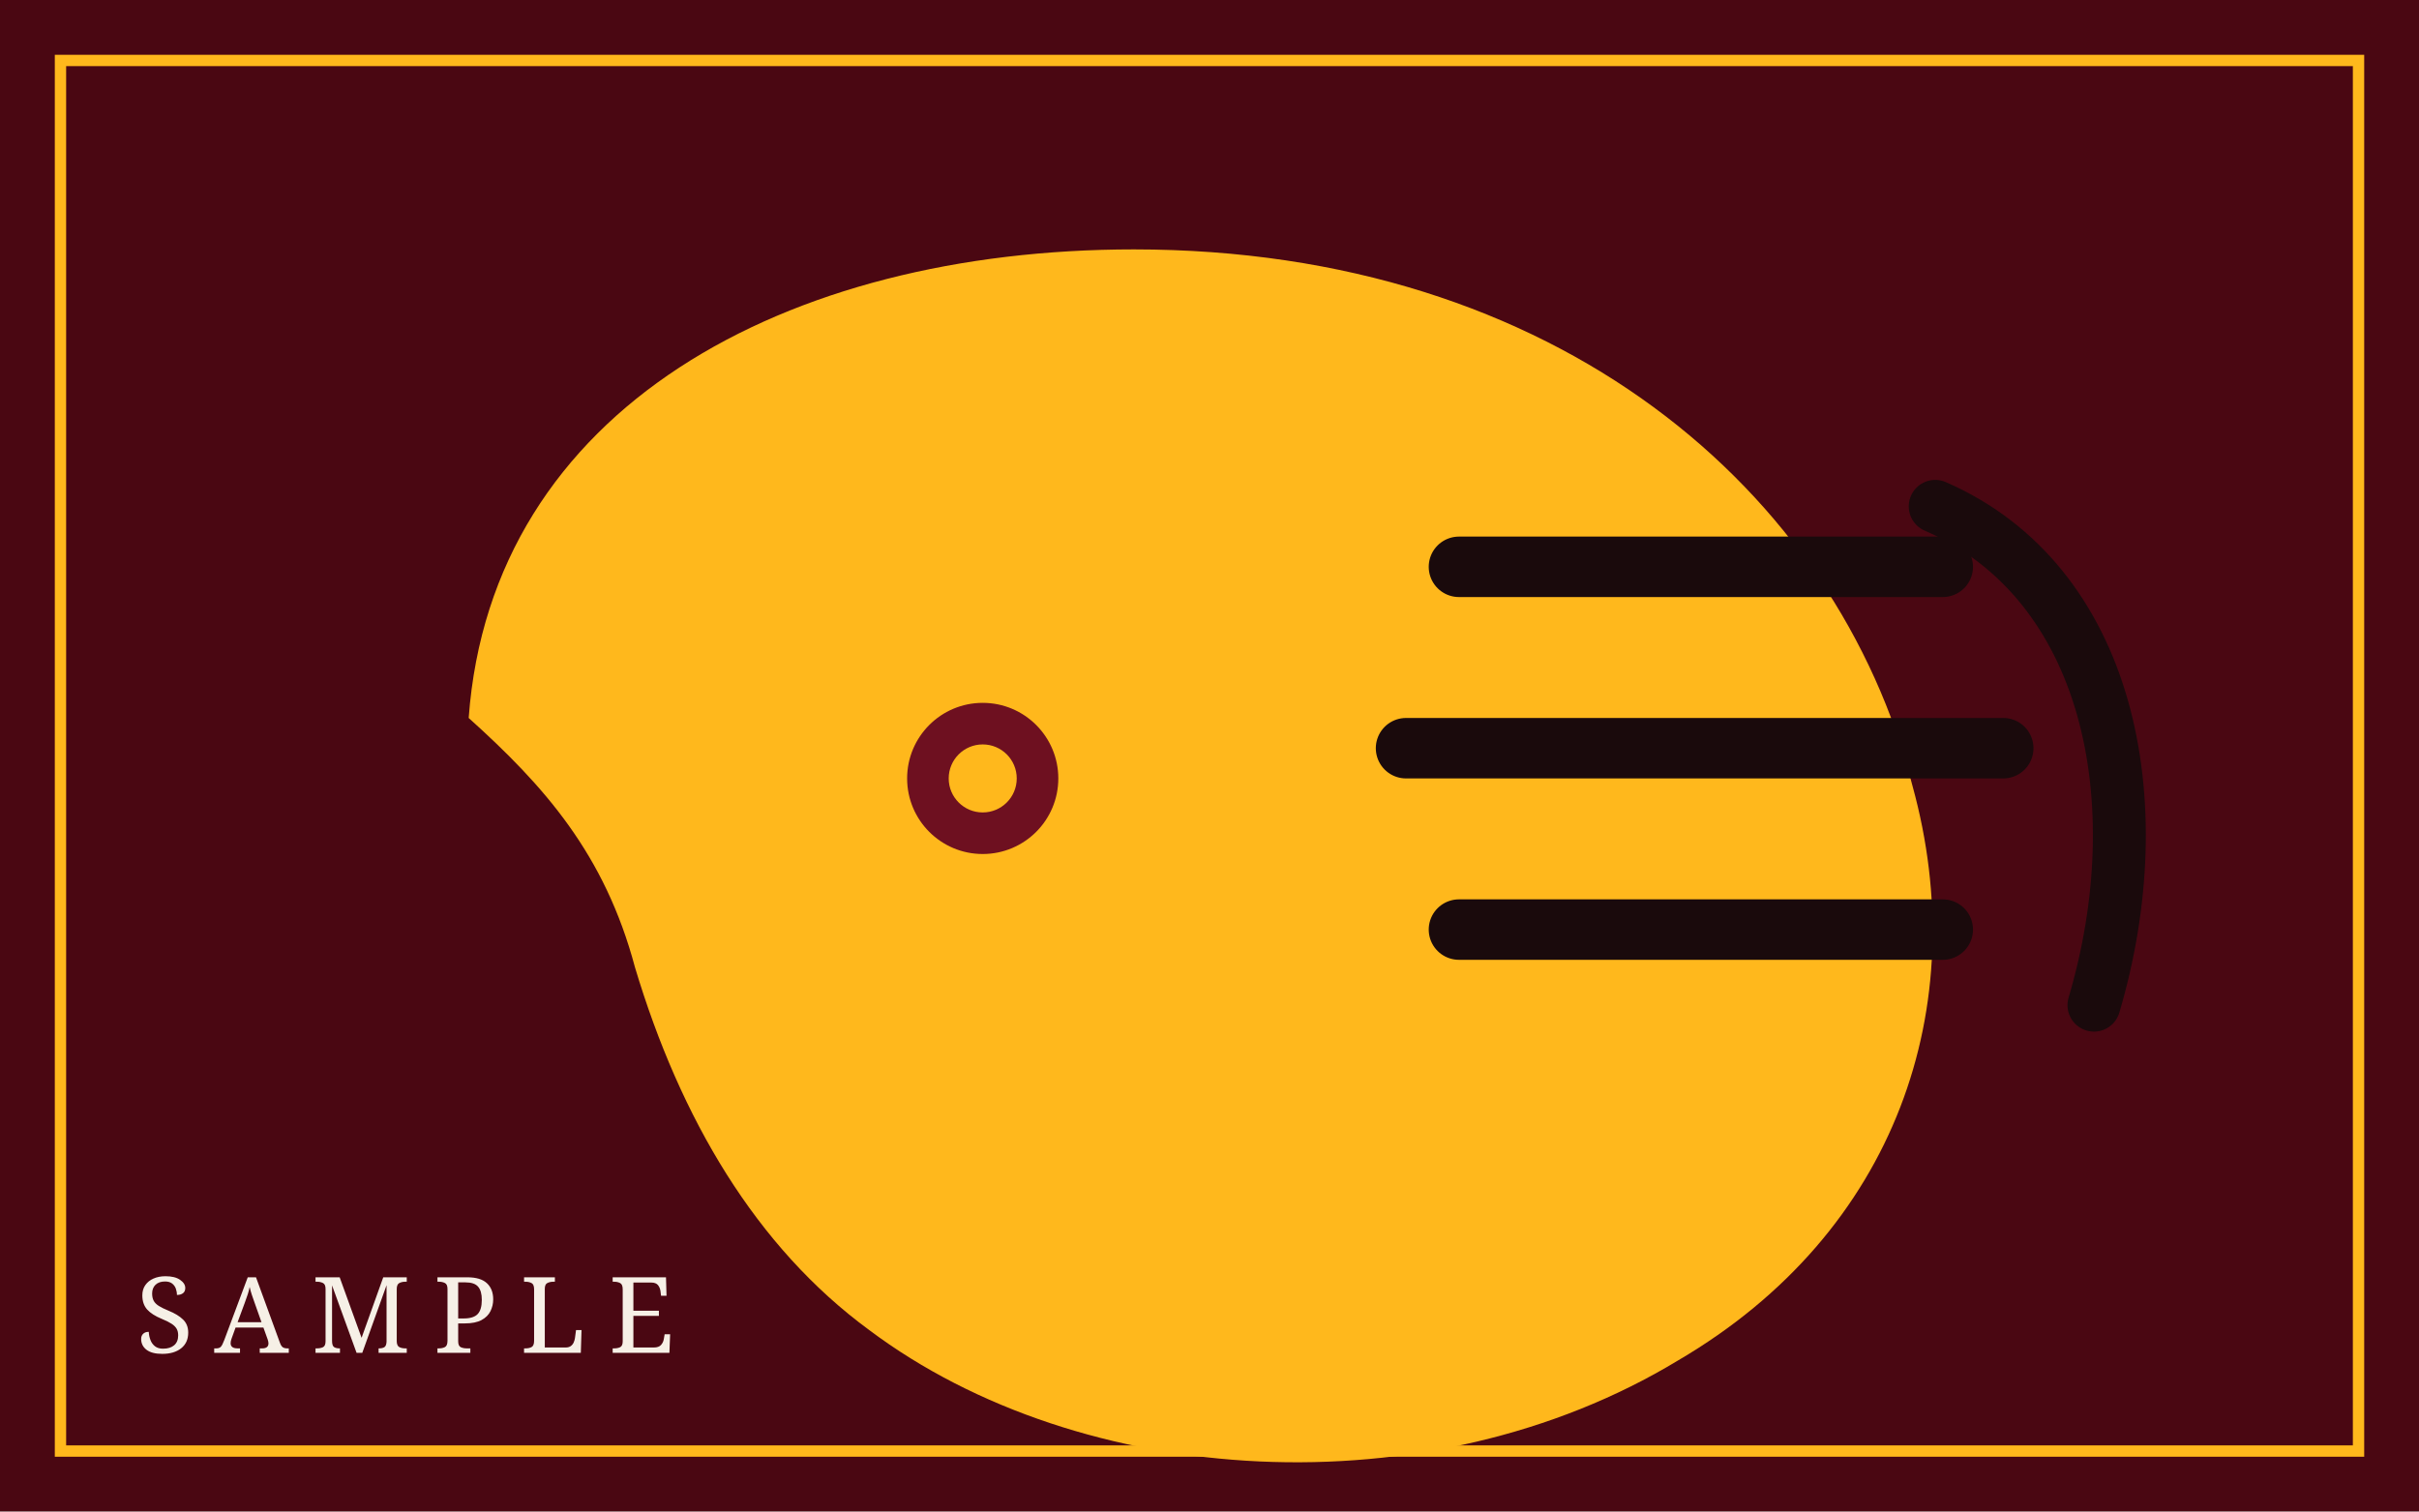
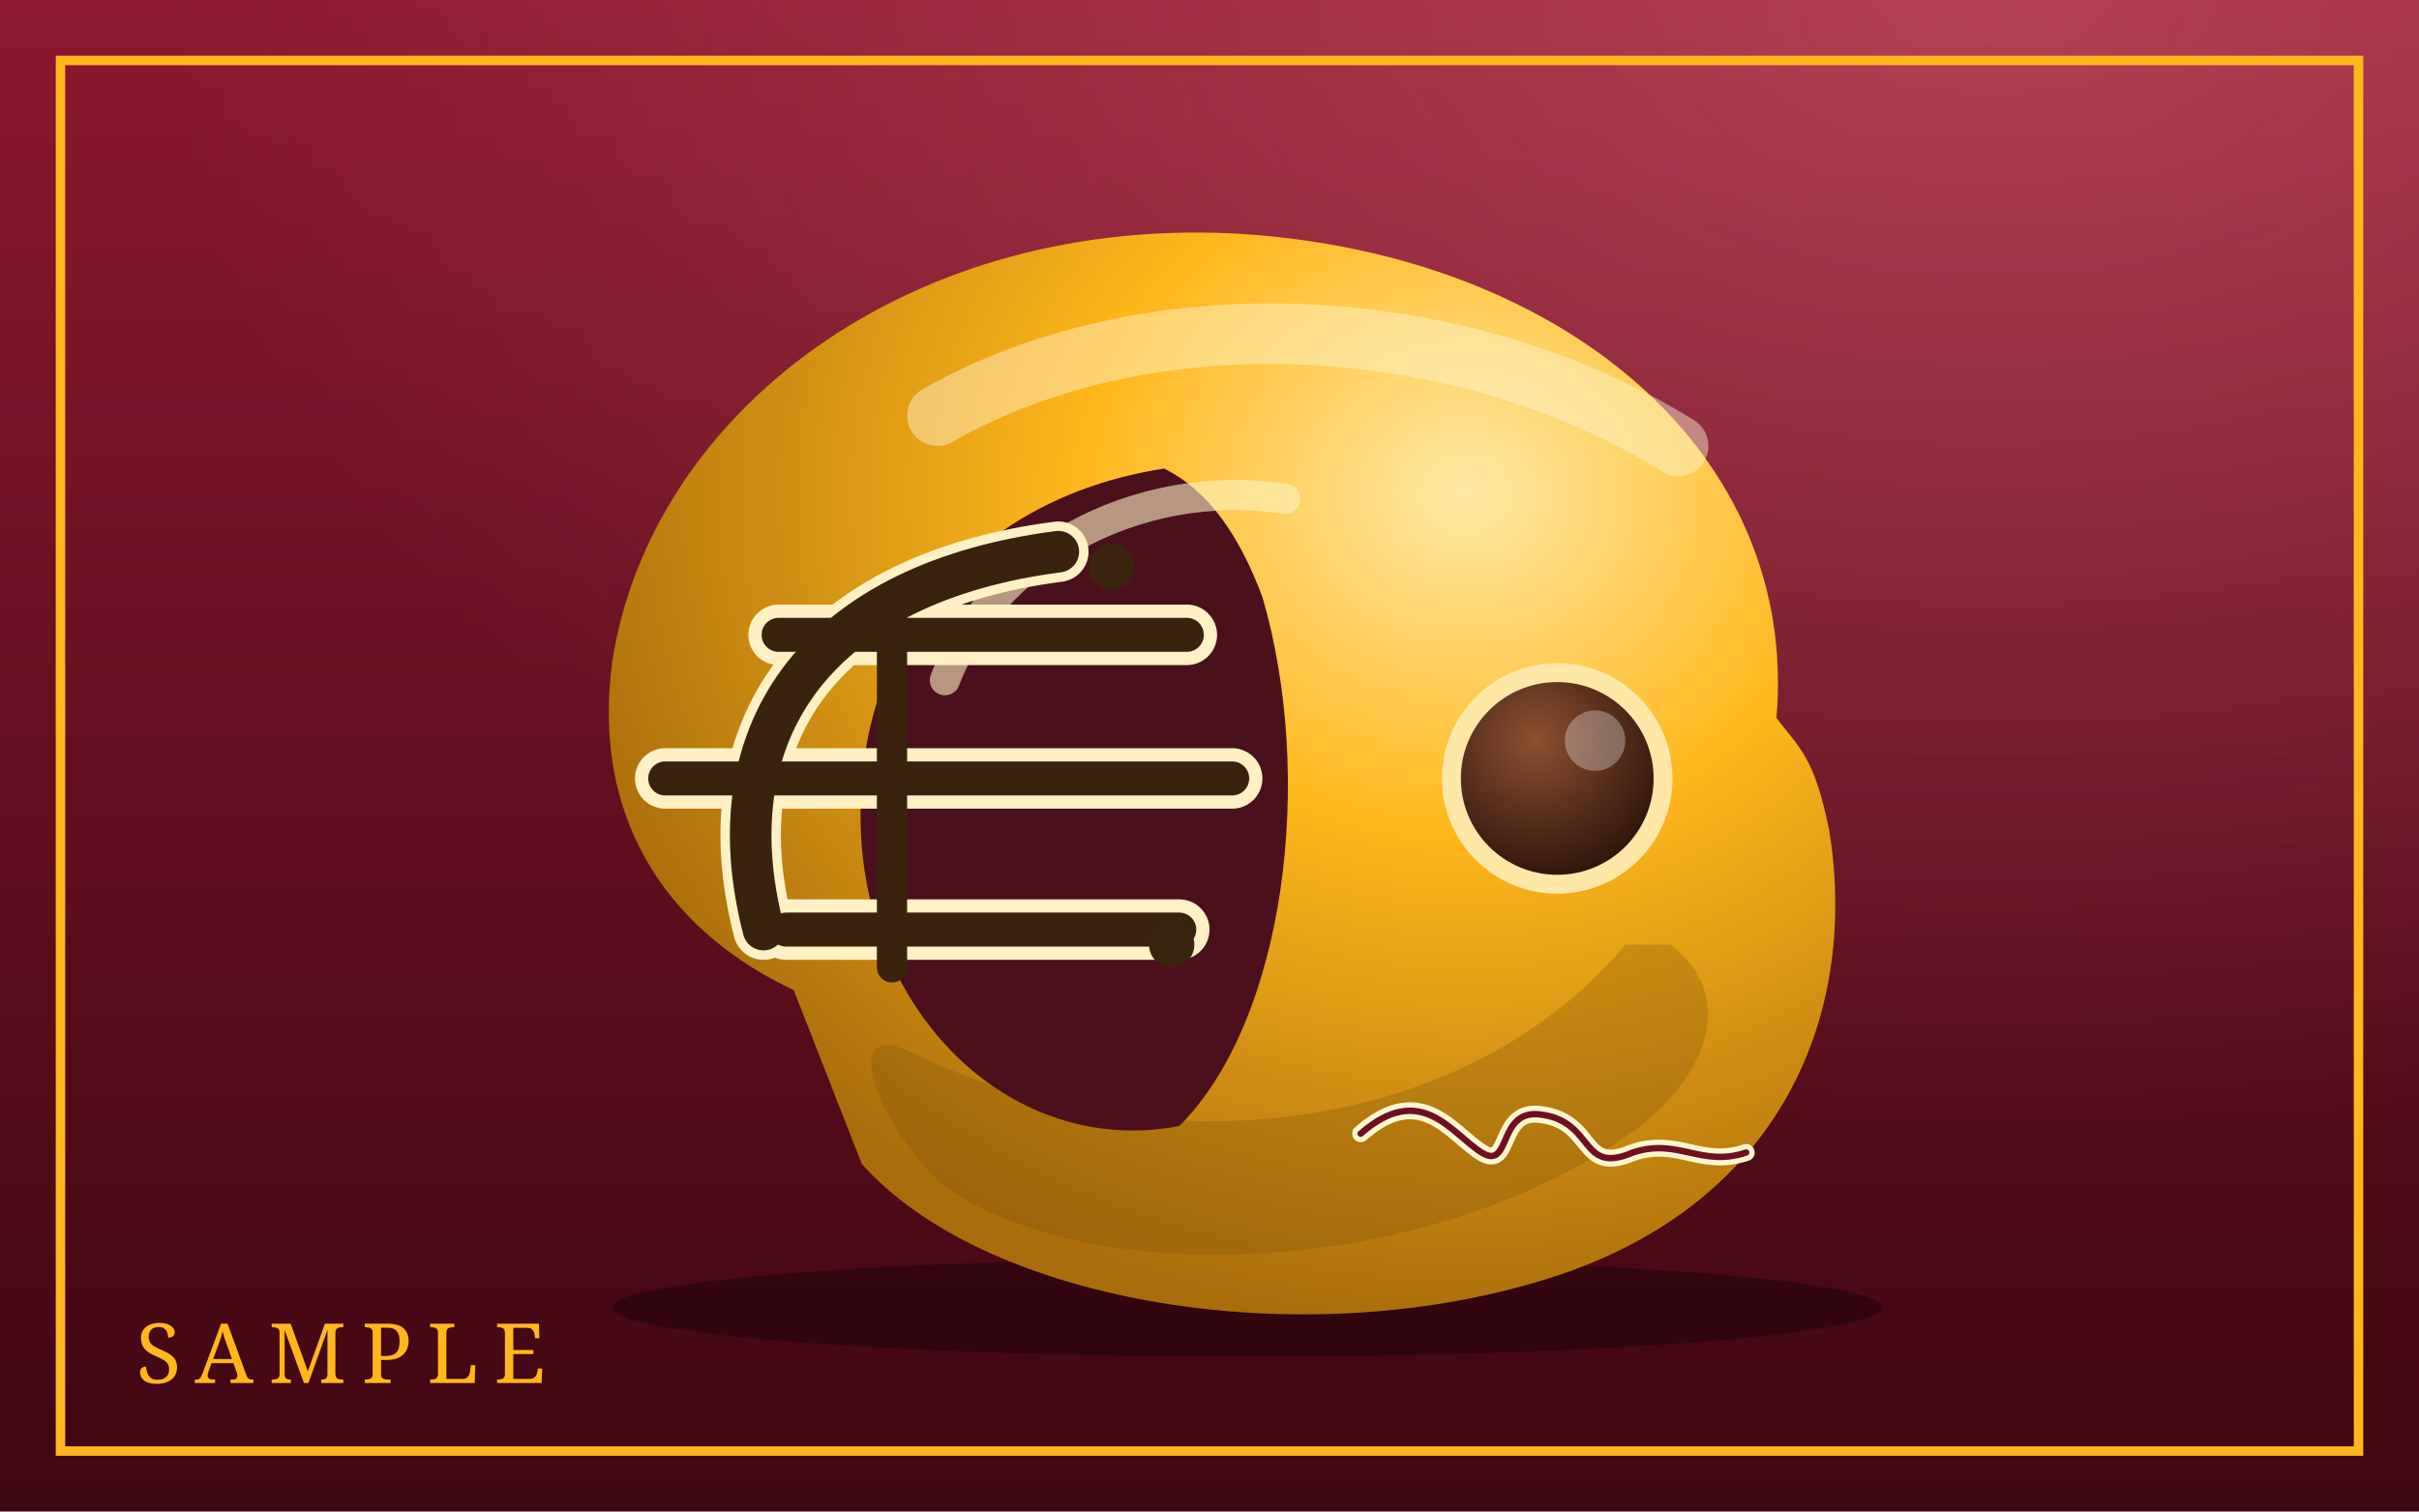
<svg xmlns="http://www.w3.org/2000/svg" width="640" height="400" viewBox="0 0 640 400">
-   <rect width="640" height="400" fill="#4a0712" />
-   <rect x="16" y="16" width="608" height="368" fill="none" stroke="#FFB81C" stroke-width="3" />
-   <g transform="translate(46 42)">
-     <path fill="#FFB81C" d="M78 148c6-82 84-124 176-124 112 0 186 64 206 142 16 58-4 118-62 152-66 40-158 34-214-8-30-22-50-56-62-96-8-30-24-48-44-66z" />
-     <path fill="none" stroke="#1a0a0c" stroke-width="16" stroke-linecap="round" d="M340 108h128M326 156h158M340 204h128" />
-     <path fill="none" stroke="#1a0a0c" stroke-width="14" stroke-linecap="round" d="M466 92c46 20 58 78 42 132" />
-     <circle cx="214" cy="164" r="20" fill="#6e1020" />
-     <circle cx="214" cy="164" r="9" fill="#FFB81C" />
+   <defs>
+     <linearGradient id="bg" x1="0" y1="0" x2="0" y2="1">
+       <stop offset="0" stop-color="#8d1830" />
+       <stop offset="1" stop-color="#3c0711" />
+     </linearGradient>
+     <radialGradient id="wash" cx="82%" cy="0%" r="75%">
+       <stop offset="0" stop-color="#ff8a96" stop-opacity="0.35" />
+       <stop offset="1" stop-color="#ff8a96" stop-opacity="0" />
+     </radialGradient>
+     <radialGradient id="shell" cx="70%" cy="24%" r="78%">
+       <stop offset="0" stop-color="#ffe9a6" />
+       <stop offset="0.4" stop-color="#FFB81C" />
+       <stop offset="1" stop-color="#a86c0a" />
+     </radialGradient>
+     <linearGradient id="metal" x1="1" y1="0" x2="0" y2="1">
+       <stop offset="0" stop-color="#ffe7b0" />
+       <stop offset="0.4" stop-color="#6a4010" />
+       <stop offset="1" stop-color="#e0b04a" />
+     </linearGradient>
+     <radialGradient id="hole" cx="40%" cy="32%" r="70%">
+       <stop offset="0" stop-color="#8a5030" />
+       <stop offset="1" stop-color="#2a1208" />
+     </radialGradient>
+   </defs>
+   <rect width="640" height="400" fill="url(#bg)" />
+   <rect width="640" height="400" fill="url(#wash)" />
+   <rect x="16" y="16" width="608" height="368" fill="none" stroke="#FFB81C" stroke-width="2.5" />
+   <ellipse cx="330" cy="346" rx="168" ry="13" fill="#140208" opacity="0.42" />
+   <path fill="url(#shell)" d="M470 190c6-70-56-122-140-128-90-6-158 48-168 113-6 45 18 73 48 87l18 46c32 36 112 50 176 32 66-18 88-70 80-120-4-20-8-22-14-30z" />
+   <path fill="#7a4e08" opacity="0.28" d="M430 250c-40 48-120 62-190 28-18-8-8 20 10 36 40 28 130 24 184-16 20-16 24-36 8-48z" />
+   <path fill="none" stroke="#fff6d4" stroke-width="16" stroke-linecap="round" opacity="0.45" d="M444 118c-58-36-140-40-196-8" />
+   <path fill="#4a101c" d="M308 124c-52 8-84 48-80 100 4 48 42 82 84 74 28-28 36-92 22-140-6-16-14-28-26-34z" />
+   <path fill="none" stroke="#fff1c2" stroke-width="8" stroke-linecap="round" opacity="0.6" d="M340 132c-40-6-78 16-90 48" />
+   <g fill="none" stroke="#fff1c4" stroke-linecap="round" stroke-width="16">
+     <path d="M280 146c-62 8-92 46-78 100" />
+     <path d="M314 168H206" />
+     <path d="M326 206H176" />
+     <path d="M312 246H208" />
  </g>
-   <text x="36" y="358" fill="#f6f0e6" font-family="serif" font-size="28" letter-spacing="6">SAMPLE</text>
+   <g fill="none" stroke="#3a220c" stroke-linecap="round">
+     <path stroke-width="11" d="M280 146c-62 8-92 46-78 100" />
+     <path stroke-width="9" d="M314 168H206" />
+     <path stroke-width="9" d="M326 206H176" />
+     <path stroke-width="9" d="M312 246H208" />
+     <path stroke-width="8" d="M236 160v96" />
+   </g>
+   <circle cx="294" cy="150" r="6" fill="#3a240c" />
+   <circle cx="310" cy="250" r="6" fill="#3a240c" />
+   <circle cx="412" cy="206" r="28" fill="url(#hole)" />
+   <circle cx="412" cy="206" r="28" fill="none" stroke="#ffe7a8" stroke-width="5" />
+   <circle cx="422" cy="196" r="8" fill="#fff" opacity="0.3" />
+   <path fill="none" stroke="#fff6d0" stroke-width="4.5" stroke-linecap="round" d="M360 300c16-14 24 0 32 5 8 5 4-12 16-10 14 2 10 16 24 10 12-4 18 4 30 0" />
+   <path fill="none" stroke="#6e1020" stroke-width="1.7" stroke-linecap="round" d="M360 300c16-14 24 0 32 5 8 5 4-12 16-10 14 2 10 16 24 10 12-4 18 4 30 0" />
+   <text x="36" y="366" fill="#FFB81C" font-family="serif" font-size="22" letter-spacing="4">SAMPLE</text>
</svg>
